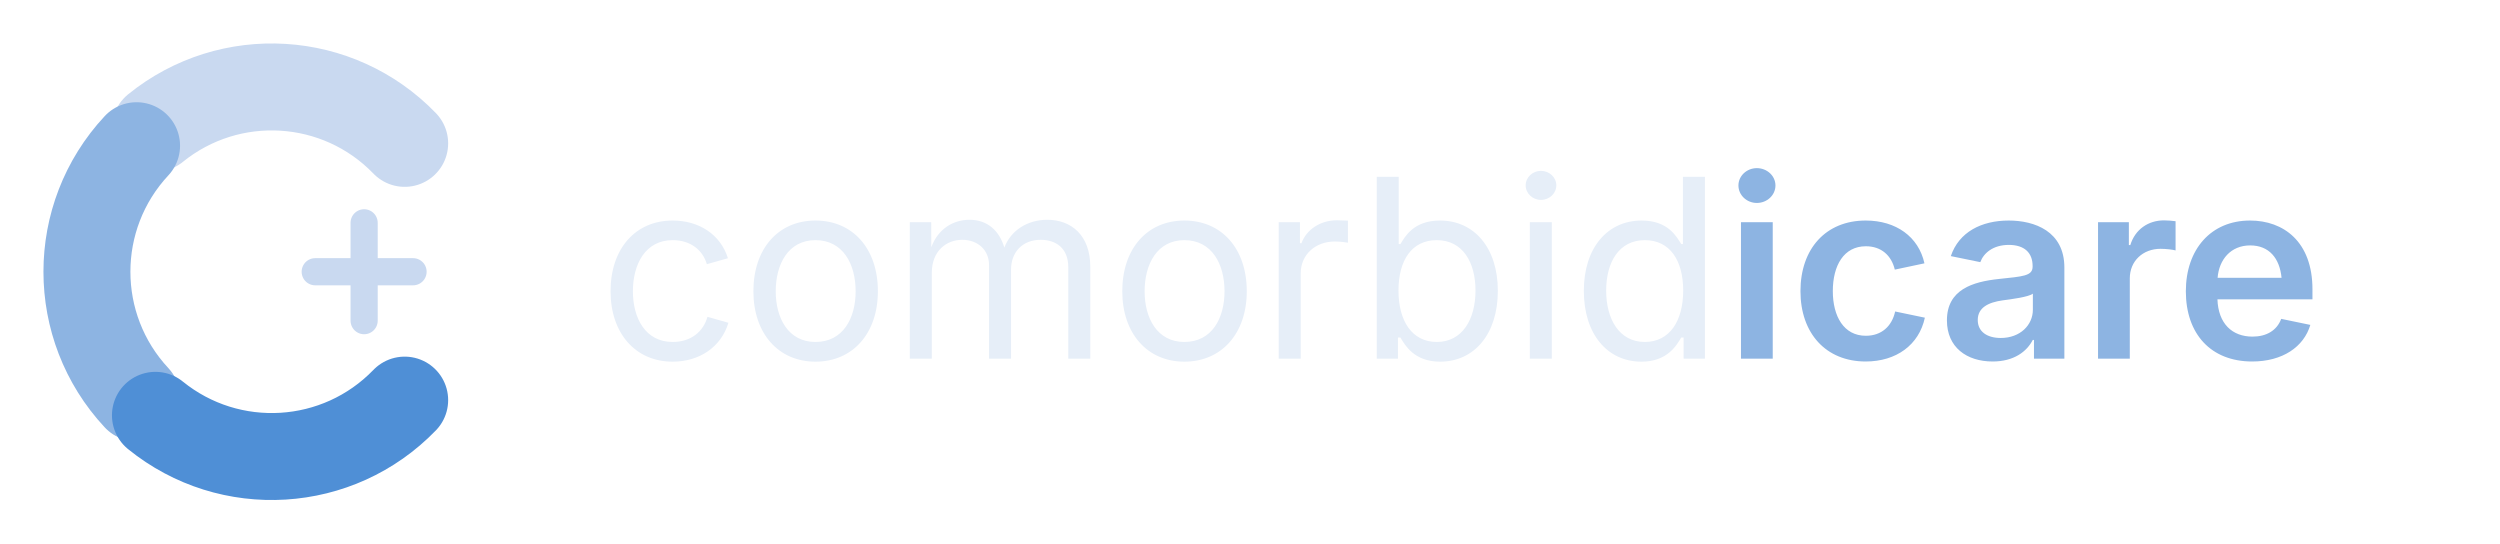
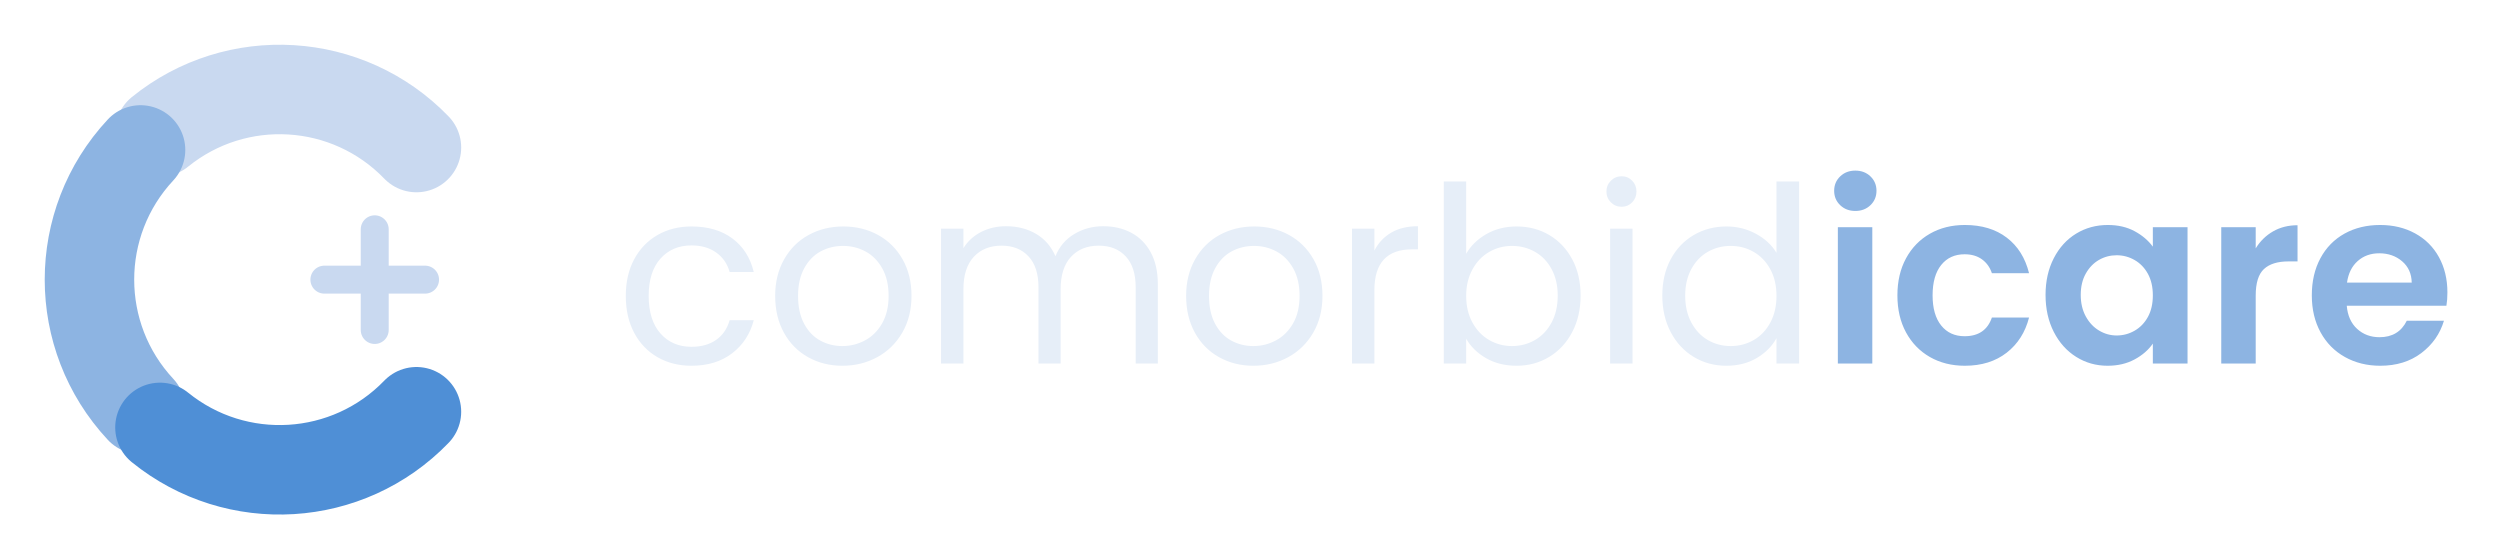
- <svg xmlns="http://www.w3.org/2000/svg" viewBox="0 0 460 100" width="460" height="100" role="img" aria-label="comorbidicare">
+ <svg xmlns="http://www.w3.org/2000/svg" viewBox="0 0 447 100" width="447" height="100" role="img" aria-label="comorbidicare">
  <g fill="none" stroke-width="16" stroke-linecap="round">
    <path d="M74.46 26.38 A34 34 0 0 0 28.60 23.58" stroke="#C9D9F0" />
    <path d="M25.13 26.81 A34 34 0 0 0 25.13 73.19" stroke="#8DB4E2" />
    <path d="M28.60 76.42 A34 34 0 0 0 74.46 73.62" stroke="#4F8FD6" />
  </g>
  <path d="M67 41 V59 M58 50 H76" stroke="#C9D9F0" stroke-width="5" stroke-linecap="round" fill="none" />
-   <text x="110" y="66" textLength="335" lengthAdjust="spacingAndGlyphs" font-family="Inter, 'Helvetica Neue', Helvetica, Arial, sans-serif" font-size="46" fill="#E6EEF8">comorbid<tspan font-weight="600" fill="#8DB4E2">icare</tspan>
-   </text>
+   <path fill="#E6EEF8" d="M123.64 40.492Q128.084 40.492 130.966 42.648Q133.848 44.804 134.772 48.632H130.46Q129.844 46.432 128.062 45.156Q126.28 43.88 123.64 43.88Q120.208 43.88 118.096 46.234Q115.984 48.588 115.984 52.9Q115.984 57.256 118.096 59.632Q120.208 62.008 123.64 62.008Q126.28 62.008 128.04 60.776Q129.8 59.544 130.46 57.256H134.772Q133.804 60.952 130.9 63.174Q127.996 65.396 123.64 65.396Q120.208 65.396 117.546 63.856Q114.884 62.316 113.388 59.5Q111.892 56.684 111.892 52.9Q111.892 49.16 113.388 46.366Q114.884 43.572 117.546 42.032Q120.208 40.492 123.64 40.492Z M138.6 52.9Q138.6 49.204 140.206 46.366Q141.812 43.528 144.584 42.01Q147.356 40.492 150.788 40.492Q154.22 40.492 156.992 42.01Q159.764 43.528 161.37 46.344Q162.976 49.16 162.976 52.9Q162.976 56.64 161.326 59.478Q159.676 62.316 156.86 63.856Q154.044 65.396 150.612 65.396Q147.224 65.396 144.474 63.856Q141.724 62.316 140.162 59.478Q138.6 56.64 138.6 52.9ZM158.884 52.9Q158.884 49.996 157.74 47.972Q156.596 45.948 154.748 44.958Q152.9 43.968 150.744 43.968Q148.544 43.968 146.718 44.958Q144.892 45.948 143.792 47.972Q142.692 49.996 142.692 52.9Q142.692 55.848 143.77 57.872Q144.848 59.896 146.652 60.886Q148.456 61.876 150.612 61.876Q152.768 61.876 154.66 60.864Q156.552 59.852 157.718 57.828Q158.884 55.804 158.884 52.9Z M207.02 50.788V65.0H203.06V51.36Q203.06 47.752 201.278 45.838Q199.496 43.924 196.46 43.924Q193.336 43.924 191.488 45.926Q189.64 47.928 189.64 51.712V65.0H185.68V51.36Q185.68 47.752 183.898 45.838Q182.116 43.924 179.08 43.924Q175.956 43.924 174.108 45.926Q172.26 47.928 172.26 51.712V65.0H168.256V40.888H172.26V44.364Q173.448 42.472 175.45 41.46Q177.452 40.448 179.872 40.448Q182.908 40.448 185.24 41.812Q187.572 43.176 188.716 45.816Q189.728 43.264 192.06 41.856Q194.392 40.448 197.252 40.448Q200.068 40.448 202.268 41.614Q204.468 42.78 205.744 45.112Q207.02 47.444 207.02 50.788Z M212.08 52.9Q212.08 49.204 213.686 46.366Q215.292 43.528 218.064 42.01Q220.836 40.492 224.268 40.492Q227.7 40.492 230.472 42.01Q233.244 43.528 234.85 46.344Q236.456 49.16 236.456 52.9Q236.456 56.64 234.806 59.478Q233.156 62.316 230.34 63.856Q227.524 65.396 224.092 65.396Q220.704 65.396 217.954 63.856Q215.204 62.316 213.642 59.478Q212.08 56.64 212.08 52.9ZM232.364 52.9Q232.364 49.996 231.22 47.972Q230.076 45.948 228.228 44.958Q226.38 43.968 224.224 43.968Q222.024 43.968 220.198 44.958Q218.372 45.948 217.272 47.972Q216.172 49.996 216.172 52.9Q216.172 55.848 217.25 57.872Q218.328 59.896 220.132 60.886Q221.936 61.876 224.092 61.876Q226.248 61.876 228.14 60.864Q230.032 59.852 231.198 57.828Q232.364 55.804 232.364 52.9Z M253.528 40.448V44.584H252.472Q245.74 44.584 245.74 51.888V65.0H241.736V40.888H245.74V44.804Q246.796 42.736 248.754 41.592Q250.712 40.448 253.528 40.448Z M271.172 40.492Q274.428 40.492 277.024 42.032Q279.62 43.572 281.116 46.366Q282.612 49.16 282.612 52.856Q282.612 56.508 281.116 59.368Q279.62 62.228 277.002 63.812Q274.384 65.396 271.172 65.396Q268.048 65.396 265.694 64.032Q263.34 62.668 262.152 60.556V65.0H258.148V32.44H262.152V45.376Q263.384 43.22 265.76 41.856Q268.136 40.492 271.172 40.492ZM270.336 43.968Q268.136 43.968 266.266 45.046Q264.396 46.124 263.274 48.17Q262.152 50.216 262.152 52.9Q262.152 55.628 263.274 57.674Q264.396 59.72 266.266 60.798Q268.136 61.876 270.336 61.876Q272.58 61.876 274.45 60.798Q276.32 59.72 277.42 57.674Q278.52 55.628 278.52 52.856Q278.52 50.128 277.42 48.104Q276.32 46.08 274.45 45.024Q272.58 43.968 270.336 43.968Z M287.232 34.244Q287.232 33.1 288.024 32.308Q288.816 31.516 289.96 31.516Q291.06 31.516 291.83 32.308Q292.6 33.1 292.6 34.244Q292.6 35.388 291.83 36.18Q291.06 36.972 289.96 36.972Q288.816 36.972 288.024 36.18Q287.232 35.388 287.232 34.244ZM291.896 40.888V65.0H287.892V40.888Z M308.704 40.492Q311.52 40.492 313.94 41.79Q316.36 43.088 317.636 45.2V32.44H321.684V65.0H317.636V60.468Q316.448 62.624 314.116 64.01Q311.784 65.396 308.66 65.396Q305.448 65.396 302.83 63.812Q300.212 62.228 298.716 59.368Q297.22 56.508 297.22 52.856Q297.22 49.16 298.716 46.366Q300.212 43.572 302.83 42.032Q305.448 40.492 308.704 40.492ZM309.452 43.968Q307.208 43.968 305.36 45.024Q303.512 46.08 302.412 48.104Q301.312 50.128 301.312 52.856Q301.312 55.628 302.412 57.674Q303.512 59.72 305.36 60.798Q307.208 61.876 309.452 61.876Q311.696 61.876 313.566 60.798Q315.436 59.72 316.536 57.674Q317.636 55.628 317.636 52.9Q317.636 50.172 316.536 48.148Q315.436 46.124 313.566 45.046Q311.696 43.968 309.452 43.968Z" />
+   <path fill="#8DB4E2" d="M327.948 34.112Q327.948 32.572 329.026 31.538Q330.104 30.504 331.732 30.504Q333.36 30.504 334.438 31.538Q335.516 32.572 335.516 34.112Q335.516 35.652 334.438 36.686Q333.36 37.72 331.732 37.72Q330.104 37.72 329.026 36.686Q327.948 35.652 327.948 34.112ZM334.768 40.624V65.0H328.608V40.624Z M351.312 40.228Q355.844 40.228 358.814 42.494Q361.784 44.76 362.796 48.852H356.152Q355.624 47.268 354.37 46.366Q353.116 45.464 351.268 45.464Q348.628 45.464 347.088 47.378Q345.548 49.292 345.548 52.812Q345.548 56.288 347.088 58.202Q348.628 60.116 351.268 60.116Q355.008 60.116 356.152 56.772H362.796Q361.784 60.732 358.792 63.064Q355.8 65.396 351.312 65.396Q347.792 65.396 345.064 63.834Q342.336 62.272 340.796 59.434Q339.256 56.596 339.256 52.812Q339.256 49.028 340.796 46.19Q342.336 43.352 345.064 41.79Q347.792 40.228 351.312 40.228Z M376.876 40.228Q379.604 40.228 381.65 41.328Q383.696 42.428 384.928 44.1V40.624H391.132V65.0H384.928V61.436Q383.74 63.152 381.65 64.274Q379.56 65.396 376.832 65.396Q373.752 65.396 371.222 63.812Q368.692 62.228 367.218 59.346Q365.744 56.464 365.744 52.724Q365.744 49.028 367.218 46.168Q368.692 43.308 371.222 41.768Q373.752 40.228 376.876 40.228ZM378.46 45.64Q376.744 45.64 375.292 46.476Q373.84 47.312 372.938 48.918Q372.036 50.524 372.036 52.724Q372.036 54.924 372.938 56.574Q373.84 58.224 375.314 59.104Q376.788 59.984 378.46 59.984Q380.176 59.984 381.672 59.126Q383.168 58.268 384.048 56.662Q384.928 55.056 384.928 52.812Q384.928 50.568 384.048 48.962Q383.168 47.356 381.672 46.498Q380.176 45.64 378.46 45.64Z M410.8 40.272V46.74H409.172Q406.268 46.74 404.794 48.104Q403.32 49.468 403.32 52.856V65.0H397.16V40.624H403.32V44.408Q404.508 42.472 406.422 41.372Q408.336 40.272 410.8 40.272Z M437.42 54.66H419.6Q419.82 57.3 421.448 58.796Q423.076 60.292 425.452 60.292Q428.884 60.292 430.336 57.344H436.98Q435.924 60.864 432.932 63.13Q429.94 65.396 425.584 65.396Q422.064 65.396 419.27 63.834Q416.476 62.272 414.914 59.412Q413.352 56.552 413.352 52.812Q413.352 49.028 414.892 46.168Q416.432 43.308 419.204 41.768Q421.976 40.228 425.584 40.228Q429.06 40.228 431.81 41.724Q434.56 43.22 436.078 45.97Q437.596 48.72 437.596 52.284Q437.596 53.604 437.42 54.66ZM431.216 50.524Q431.172 48.148 429.5 46.718Q427.828 45.288 425.408 45.288Q423.12 45.288 421.558 46.674Q419.996 48.06 419.644 50.524Z" />
</svg>
